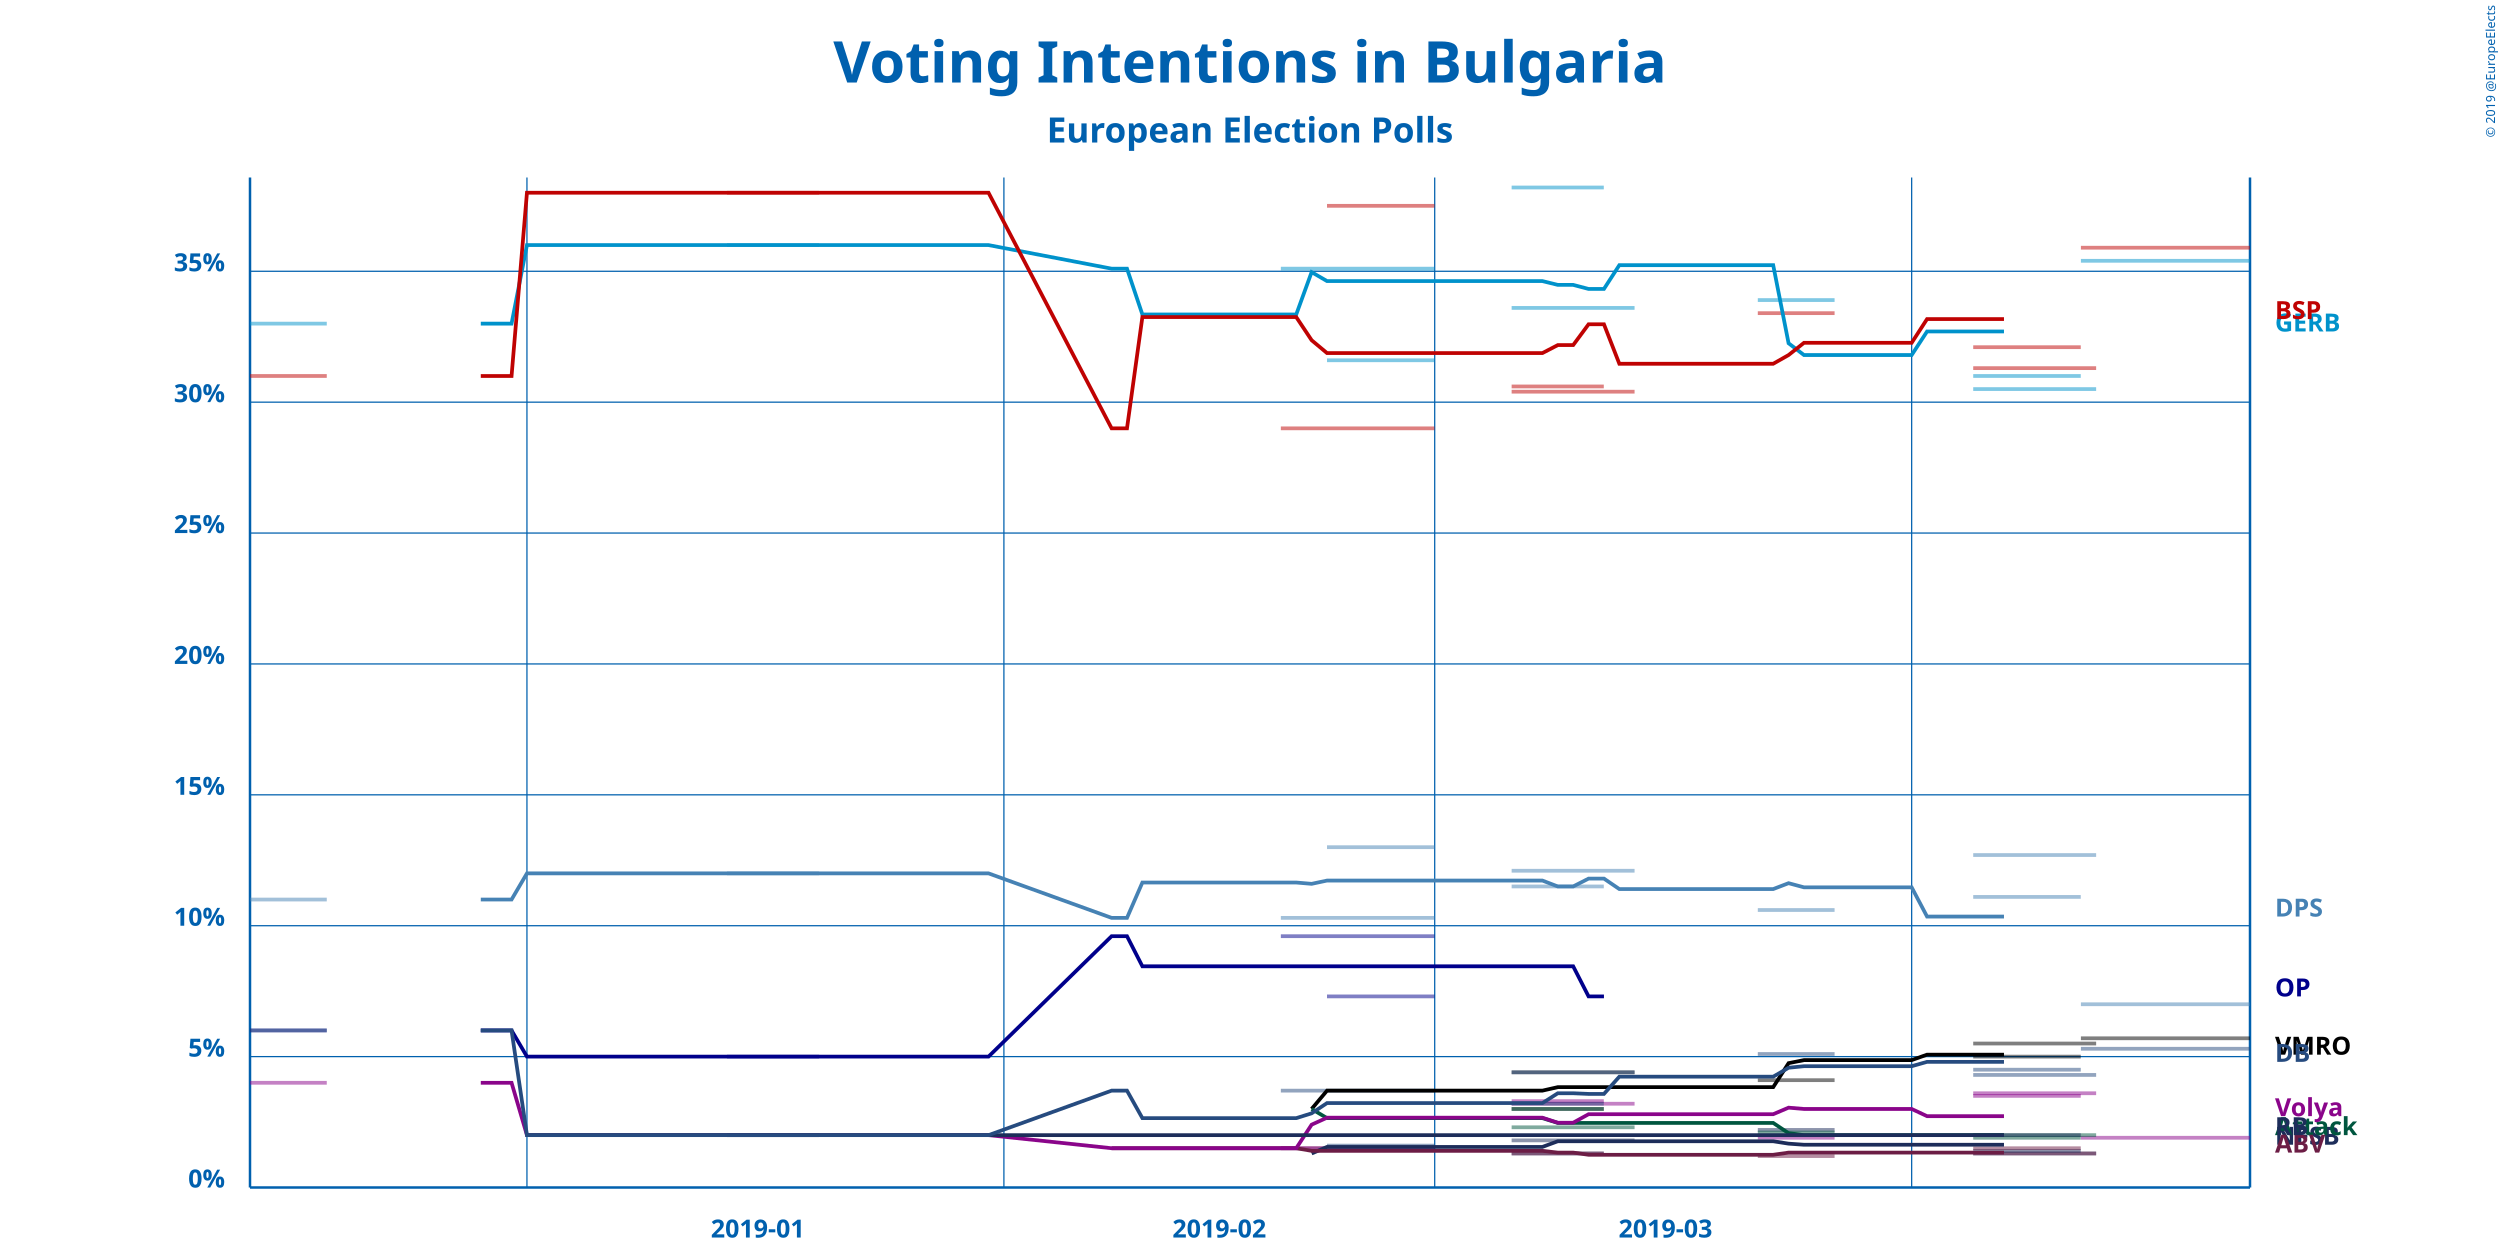
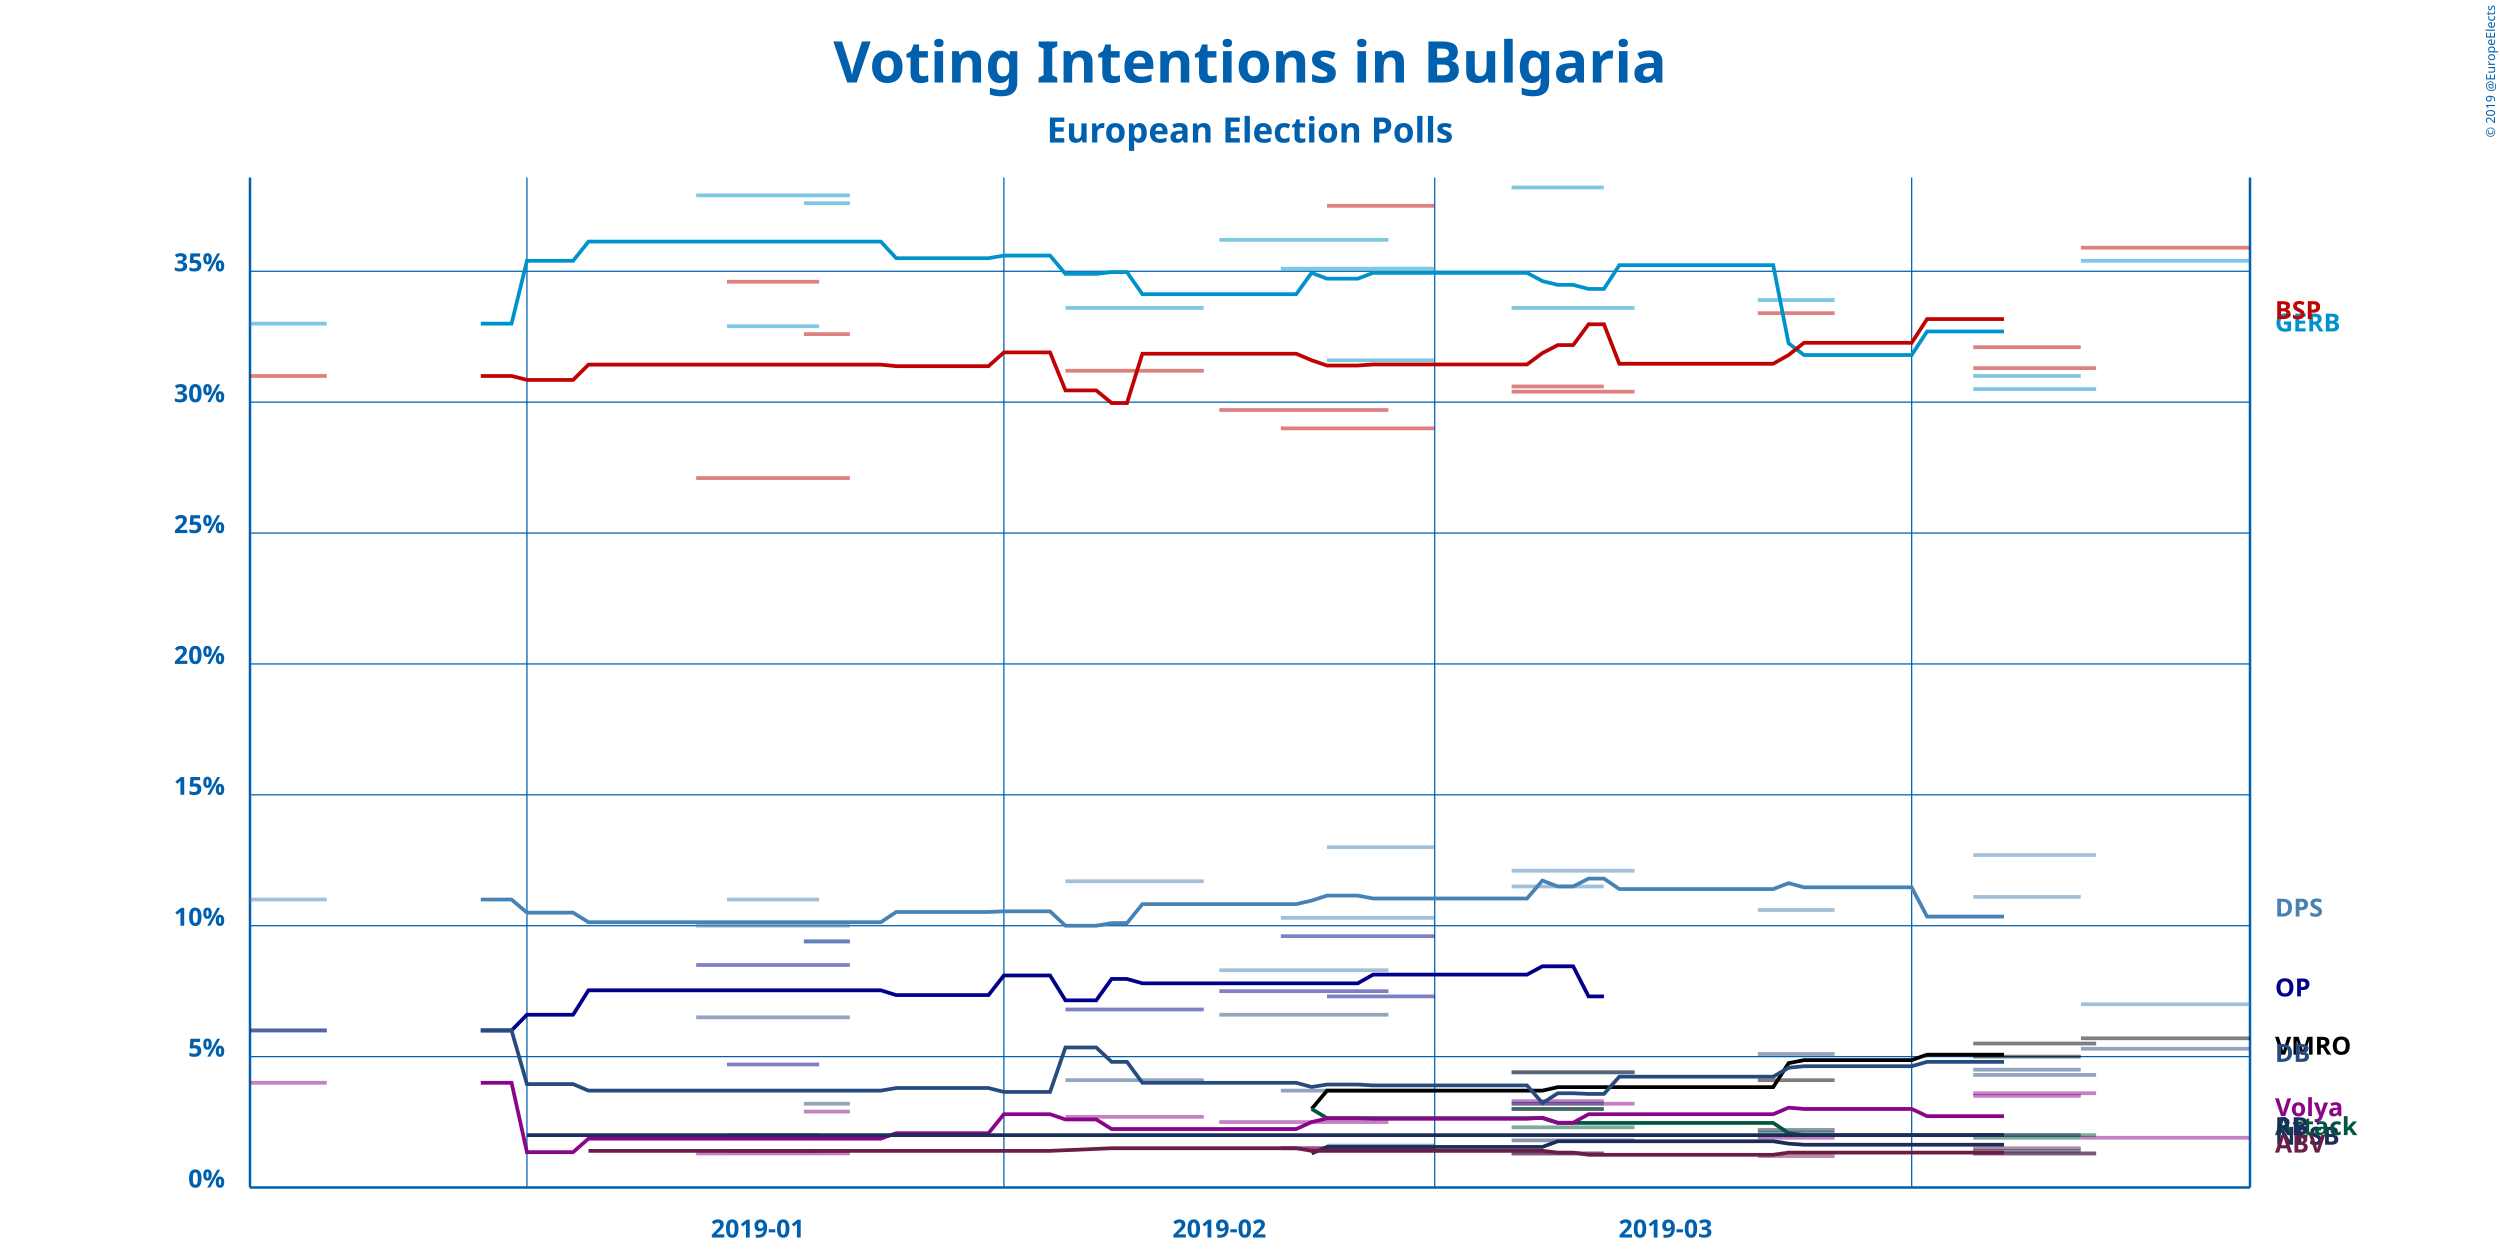
<svg HEIGHT="1000" WIDTH="2000">
  <rect fill="#FFFFFF" height="1000" stroke="none" width="2000" x="0" y="0" />
  <text fill="#0060AE" font-family="'Advent Pro'" font-size="46px" font-style="normal" font-weight="bold" text-align="center" text-anchor="middle" x="1000" y="66">Voting Intentions in Bulgaria</text>
  <text fill="#0060AE" font-family="'Advent Pro'" font-size="28px" font-style="normal" font-weight="bold" text-align="center" text-anchor="middle" x="1000" y="114">European Election Polls</text>
  <text fill="#0060AE" font-family="'Advent Pro'" font-size="10px" font-style="normal" font-weight="normal" text-align="center" text-anchor="end" transform="rotate(270)" x="-4" y="1996">© 2019 @EuropeElects</text>
  <g>
    <g>
      <line stroke="#0060AE" stroke-width="2" x1="200.0" x2="1800.0" y1="950.0" y2="950.0" />
      <text fill="#0060AE" font-family="'Advent Pro'" font-size="20px" font-style="normal" font-weight="bold" text-align="center" text-anchor="end" x="180.0" y="950.0">0%</text>
      <line stroke="#0060AE" stroke-width="2" x1="200.0" x2="200.0" y1="950.0" y2="142.0" />
      <line stroke="#0060AE" stroke-width="2" x1="1800.0" x2="1800.0" y1="950.0" y2="142.0" />
      <line stroke="#0060AE" stroke-width="1" x1="421.556" x2="421.556" y1="950.0" y2="142.0" />
      <text fill="#0060AE" font-family="'Advent Pro'" font-size="20px" font-style="normal" font-weight="bold" text-align="center" text-anchor="middle" x="606.185" y="990.0">2019-01</text>
      <line stroke="#0060AE" stroke-width="1" x1="803.123" x2="803.123" y1="950.0" y2="142.0" />
      <text fill="#0060AE" font-family="'Advent Pro'" font-size="20px" font-style="normal" font-weight="bold" text-align="center" text-anchor="middle" x="975.444" y="990.0">2019-02</text>
      <line stroke="#0060AE" stroke-width="1" x1="1147.765" x2="1147.765" y1="950.0" y2="142.0" />
      <text fill="#0060AE" font-family="'Advent Pro'" font-size="20px" font-style="normal" font-weight="bold" text-align="center" text-anchor="middle" x="1332.395" y="990.0">2019-03</text>
      <line stroke="#0060AE" stroke-width="1" x1="1529.333" x2="1529.333" y1="950.0" y2="142.0" />
      <line stroke="#0060AE" stroke-width="1" x1="200.0" x2="1800.0" y1="845.288" y2="845.288" />
      <text fill="#0060AE" font-family="'Advent Pro'" font-size="20px" font-style="normal" font-weight="bold" text-align="center" text-anchor="end" x="180.0" y="845.288">5%</text>
      <line stroke="#0060AE" stroke-width="1" x1="200.0" x2="1800.0" y1="740.576" y2="740.576" />
      <text fill="#0060AE" font-family="'Advent Pro'" font-size="20px" font-style="normal" font-weight="bold" text-align="center" text-anchor="end" x="180.0" y="740.576">10%</text>
      <line stroke="#0060AE" stroke-width="1" x1="200.0" x2="1800.0" y1="635.864" y2="635.864" />
      <text fill="#0060AE" font-family="'Advent Pro'" font-size="20px" font-style="normal" font-weight="bold" text-align="center" text-anchor="end" x="180.0" y="635.864">15%</text>
      <line stroke="#0060AE" stroke-width="1" x1="200.0" x2="1800.0" y1="531.152" y2="531.152" />
      <text fill="#0060AE" font-family="'Advent Pro'" font-size="20px" font-style="normal" font-weight="bold" text-align="center" text-anchor="end" x="180.0" y="531.152">20%</text>
      <line stroke="#0060AE" stroke-width="1" x1="200.0" x2="1800.0" y1="426.44" y2="426.44" />
      <text fill="#0060AE" font-family="'Advent Pro'" font-size="20px" font-style="normal" font-weight="bold" text-align="center" text-anchor="end" x="180.0" y="426.44">25%</text>
      <line stroke="#0060AE" stroke-width="1" x1="200.0" x2="1800.0" y1="321.728" y2="321.728" />
      <text fill="#0060AE" font-family="'Advent Pro'" font-size="20px" font-style="normal" font-weight="bold" text-align="center" text-anchor="end" x="180.0" y="321.728">30%</text>
      <line stroke="#0060AE" stroke-width="1" x1="200.0" x2="1800.0" y1="217.016" y2="217.016" />
      <text fill="#0060AE" font-family="'Advent Pro'" font-size="20px" font-style="normal" font-weight="bold" text-align="center" text-anchor="end" x="180.0" y="217.016">35%</text>
    </g>
    <g>
      <line stroke="#0092CB" stroke-opacity="0.5" stroke-width="3" x1="1664.728" x2="1800.0" y1="208.639" y2="208.639" />
      <line stroke="#BF0202" stroke-opacity="0.5" stroke-width="3" x1="1664.728" x2="1800.0" y1="198.168" y2="198.168" />
      <line stroke="#000000" stroke-opacity="0.5" stroke-width="3" x1="1664.728" x2="1800.0" y1="830.628" y2="830.628" />
      <line stroke="#4682B4" stroke-opacity="0.5" stroke-width="3" x1="1664.728" x2="1800.0" y1="803.403" y2="803.403" />
      <line stroke="#8A058A" stroke-opacity="0.5" stroke-width="3" x1="1664.728" x2="1800.0" y1="910.209" y2="910.209" />
      <line stroke="#264B7F" stroke-opacity="0.5" stroke-width="3" x1="1664.728" x2="1800.0" y1="839.005" y2="839.005" />
      <line stroke-opacity="0.5" stroke-width="3" x1="1664.728" x2="1800.0" y1="765.707" y2="765.707" />
      <line stroke="#0092CB" stroke-opacity="0.5" stroke-width="3" x1="1578.568" x2="1676.914" y1="311.257" y2="311.257" />
      <line stroke="#BF0202" stroke-opacity="0.5" stroke-width="3" x1="1578.568" x2="1676.914" y1="294.503" y2="294.503" />
      <line stroke="#000000" stroke-opacity="0.5" stroke-width="3" x1="1578.568" x2="1676.914" y1="834.817" y2="834.817" />
      <line stroke="#1D2D5A" stroke-opacity="0.5" stroke-width="3" x1="1578.568" x2="1676.914" y1="922.775" y2="922.775" />
      <line stroke="#00563F" stroke-opacity="0.5" stroke-width="3" x1="1578.568" x2="1676.914" y1="908.115" y2="908.115" />
      <line stroke="#6C1D45" stroke-opacity="0.5" stroke-width="3" x1="1578.568" x2="1676.914" y1="922.775" y2="922.775" />
      <line stroke="#4682B4" stroke-opacity="0.5" stroke-width="3" x1="1578.568" x2="1676.914" y1="684.031" y2="684.031" />
      <line stroke="#8A058A" stroke-opacity="0.5" stroke-width="3" x1="1578.568" x2="1676.914" y1="874.607" y2="874.607" />
      <line stroke="#264B7F" stroke-opacity="0.5" stroke-width="3" x1="1578.568" x2="1676.914" y1="859.948" y2="859.948" />
      <line stroke-opacity="0.5" stroke-width="3" x1="1578.568" x2="1676.914" y1="792.932" y2="792.932" />
      <line stroke="#0092CB" stroke-opacity="0.5" stroke-width="3" x1="1578.568" x2="1664.605" y1="300.785" y2="300.785" />
      <line stroke="#BF0202" stroke-opacity="0.5" stroke-width="3" x1="1578.568" x2="1664.605" y1="277.749" y2="277.749" />
      <line stroke="#000000" stroke-opacity="0.5" stroke-width="3" x1="1578.568" x2="1664.605" y1="845.288" y2="845.288" />
      <line stroke="#1D2D5A" stroke-opacity="0.5" stroke-width="3" x1="1578.568" x2="1664.605" y1="920.681" y2="920.681" />
      <line stroke="#00563F" stroke-opacity="0.5" stroke-width="3" x1="1578.568" x2="1664.605" y1="910.209" y2="910.209" />
      <line stroke="#6C1D45" stroke-opacity="0.5" stroke-width="3" x1="1578.568" x2="1664.605" y1="918.586" y2="918.586" />
      <line stroke="#4682B4" stroke-opacity="0.5" stroke-width="3" x1="1578.568" x2="1664.605" y1="717.539" y2="717.539" />
      <line stroke="#8A058A" stroke-opacity="0.5" stroke-width="3" x1="1578.568" x2="1664.605" y1="876.702" y2="876.702" />
      <line stroke="#1D2D5A" stroke-opacity="0.5" stroke-width="3" x1="1578.568" x2="1664.605" y1="908.115" y2="908.115" />
      <line stroke="#264B7F" stroke-opacity="0.5" stroke-width="3" x1="1578.568" x2="1664.605" y1="855.759" y2="855.759" />
      <line stroke-opacity="0.5" stroke-width="3" x1="1578.568" x2="1664.605" y1="782.461" y2="782.461" />
      <line stroke="#0092CB" stroke-opacity="0.5" stroke-width="3" x1="1406.247" x2="1467.667" y1="240.052" y2="240.052" />
      <line stroke="#BF0202" stroke-opacity="0.5" stroke-width="3" x1="1406.247" x2="1467.667" y1="250.524" y2="250.524" />
      <line stroke="#000000" stroke-opacity="0.5" stroke-width="3" x1="1406.247" x2="1467.667" y1="864.136" y2="864.136" />
      <line stroke="#1D2D5A" stroke-opacity="0.5" stroke-width="3" x1="1406.247" x2="1467.667" y1="903.927" y2="903.927" />
      <line stroke="#00563F" stroke-opacity="0.5" stroke-width="3" x1="1406.247" x2="1467.667" y1="906.021" y2="906.021" />
      <line stroke="#6C1D45" stroke-opacity="0.5" stroke-width="3" x1="1406.247" x2="1467.667" y1="924.869" y2="924.869" />
      <line stroke="#4682B4" stroke-opacity="0.5" stroke-width="3" x1="1406.247" x2="1467.667" y1="728.01" y2="728.01" />
      <line stroke="#8A058A" stroke-opacity="0.5" stroke-width="3" x1="1406.247" x2="1467.667" y1="910.209" y2="910.209" />
      <line stroke="#264B7F" stroke-opacity="0.5" stroke-width="3" x1="1406.247" x2="1467.667" y1="843.194" y2="843.194" />
      <line stroke-opacity="0.5" stroke-width="3" x1="1406.247" x2="1467.667" y1="834.817" y2="834.817" />
      <line stroke="#0092CB" stroke-opacity="0.5" stroke-width="3" x1="1209.308" x2="1307.654" y1="246.335" y2="246.335" />
      <line stroke="#BF0202" stroke-opacity="0.5" stroke-width="3" x1="1209.308" x2="1307.654" y1="313.351" y2="313.351" />
      <line stroke="#000000" stroke-opacity="0.5" stroke-width="3" x1="1209.308" x2="1307.654" y1="857.853" y2="857.853" />
      <line stroke="#1D2D5A" stroke-opacity="0.5" stroke-width="3" x1="1209.308" x2="1307.654" y1="912.304" y2="912.304" />
      <line stroke="#00563F" stroke-opacity="0.5" stroke-width="3" x1="1209.308" x2="1307.654" y1="901.832" y2="901.832" />
      <line stroke="#4682B4" stroke-opacity="0.5" stroke-width="3" x1="1209.308" x2="1307.654" y1="696.597" y2="696.597" />
      <line stroke="#8A058A" stroke-opacity="0.5" stroke-width="3" x1="1209.308" x2="1307.654" y1="882.984" y2="882.984" />
      <line stroke="#264B7F" stroke-opacity="0.5" stroke-width="3" x1="1209.308" x2="1307.654" y1="857.853" y2="857.853" />
      <line stroke-opacity="0.5" stroke-width="3" x1="1209.308" x2="1307.654" y1="786.649" y2="786.649" />
      <line stroke="#0092CB" stroke-opacity="0.5" stroke-width="3" x1="1209.308" x2="1283.037" y1="150.0" y2="150.0" />
      <line stroke="#BF0202" stroke-opacity="0.5" stroke-width="3" x1="1209.308" x2="1283.037" y1="309.162" y2="309.162" />
      <line stroke="#000000" stroke-opacity="0.5" stroke-width="3" x1="1209.308" x2="1283.037" y1="887.173" y2="887.173" />
      <line stroke="#1D2D5A" stroke-opacity="0.5" stroke-width="3" x1="1209.308" x2="1283.037" y1="922.775" y2="922.775" />
      <line stroke="#00563F" stroke-opacity="0.5" stroke-width="3" x1="1209.308" x2="1283.037" y1="887.173" y2="887.173" />
      <line stroke="#6C1D45" stroke-opacity="0.5" stroke-width="3" x1="1209.308" x2="1283.037" y1="922.775" y2="922.775" />
      <line stroke="#4682B4" stroke-opacity="0.5" stroke-width="3" x1="1209.308" x2="1283.037" y1="709.162" y2="709.162" />
      <line stroke="#8A058A" stroke-opacity="0.5" stroke-width="3" x1="1209.308" x2="1283.037" y1="880.89" y2="880.89" />
      <line stroke="#264B7F" stroke-opacity="0.5" stroke-width="3" x1="1209.308" x2="1283.037" y1="882.984" y2="882.984" />
      <line stroke-opacity="0.5" stroke-width="3" x1="1209.308" x2="1283.037" y1="853.665" y2="853.665" />
      <line stroke="#0092CB" stroke-opacity="0.5" stroke-width="3" x1="1061.605" x2="1147.642" y1="288.22" y2="288.22" />
      <line stroke="#BF0202" stroke-opacity="0.5" stroke-width="3" x1="1061.605" x2="1147.642" y1="164.66" y2="164.66" />
      <line stroke="#00008B" stroke-opacity="0.5" stroke-width="3" x1="1061.605" x2="1147.642" y1="797.12" y2="797.12" />
      <line stroke="#4682B4" stroke-opacity="0.5" stroke-width="3" x1="1061.605" x2="1147.642" y1="677.749" y2="677.749" />
      <line stroke="#264B7F" stroke-opacity="0.5" stroke-width="3" x1="1061.605" x2="1147.642" y1="916.492" y2="916.492" />
      <line stroke-opacity="0.5" stroke-width="3" x1="1061.605" x2="1147.642" y1="761.518" y2="761.518" />
      <line stroke="#0092CB" stroke-opacity="0.5" stroke-width="3" x1="1024.679" x2="1147.642" y1="214.921" y2="214.921" />
      <line stroke="#BF0202" stroke-opacity="0.5" stroke-width="3" x1="1024.679" x2="1147.642" y1="342.67" y2="342.67" />
      <line stroke="#00008B" stroke-opacity="0.5" stroke-width="3" x1="1024.679" x2="1147.642" y1="748.953" y2="748.953" />
      <line stroke="#6C1D45" stroke-opacity="0.5" stroke-width="3" x1="1024.679" x2="1147.642" y1="918.586" y2="918.586" />
      <line stroke="#4682B4" stroke-opacity="0.5" stroke-width="3" x1="1024.679" x2="1147.642" y1="734.293" y2="734.293" />
      <line stroke="#8A058A" stroke-opacity="0.5" stroke-width="3" x1="1024.679" x2="1147.642" y1="918.586" y2="918.586" />
      <line stroke="#264B7F" stroke-opacity="0.5" stroke-width="3" x1="1024.679" x2="1147.642" y1="872.513" y2="872.513" />
      <line stroke-opacity="0.5" stroke-width="3" x1="1024.679" x2="1147.642" y1="755.236" y2="755.236" />
-       <line stroke="#0092CB" stroke-opacity="0.5" stroke-width="3" x1="581.568" x2="655.297" y1="196.073" y2="196.073" />
-       <line stroke="#BF0202" stroke-opacity="0.5" stroke-width="3" x1="581.568" x2="655.297" y1="154.188" y2="154.188" />
-       <line stroke="#00008B" stroke-opacity="0.5" stroke-width="3" x1="581.568" x2="655.297" y1="845.288" y2="845.288" />
-       <line stroke="#4682B4" stroke-opacity="0.5" stroke-width="3" x1="581.568" x2="655.297" y1="698.691" y2="698.691" />
-       <line stroke="#8A058A" stroke-opacity="0.5" stroke-width="3" x1="581.568" x2="655.297" y1="908.115" y2="908.115" />
+       <line stroke="#0092CB" stroke-opacity="0.5" stroke-width="3" x1="975.444" x2="1110.716" y1="191.885" y2="191.885" />
+       <line stroke="#BF0202" stroke-opacity="0.5" stroke-width="3" x1="975.444" x2="1110.716" y1="328.01" y2="328.01" />
+       <line stroke="#00008B" stroke-opacity="0.5" stroke-width="3" x1="975.444" x2="1110.716" y1="792.932" y2="792.932" />
+       <line stroke="#4682B4" stroke-opacity="0.5" stroke-width="3" x1="975.444" x2="1110.716" y1="776.178" y2="776.178" />
+       <line stroke="#8A058A" stroke-opacity="0.5" stroke-width="3" x1="975.444" x2="1110.716" y1="897.644" y2="897.644" />
+       <line stroke="#264B7F" stroke-opacity="0.5" stroke-width="3" x1="975.444" x2="1110.716" y1="811.78" y2="811.78" />
+       <line stroke-opacity="0.5" stroke-width="3" x1="975.444" x2="1110.716" y1="757.33" y2="757.33" />
+       <line stroke="#0092CB" stroke-opacity="0.5" stroke-width="3" x1="852.358" x2="963.013" y1="246.335" y2="246.335" />
+       <line stroke="#BF0202" stroke-opacity="0.5" stroke-width="3" x1="852.358" x2="963.013" y1="296.597" y2="296.597" />
+       <line stroke="#00008B" stroke-opacity="0.5" stroke-width="3" x1="852.358" x2="963.013" y1="807.592" y2="807.592" />
+       <line stroke="#4682B4" stroke-opacity="0.5" stroke-width="3" x1="852.358" x2="963.013" y1="704.974" y2="704.974" />
+       <line stroke="#8A058A" stroke-opacity="0.5" stroke-width="3" x1="852.358" x2="963.013" y1="893.455" y2="893.455" />
+       <line stroke="#264B7F" stroke-opacity="0.5" stroke-width="3" x1="852.358" x2="963.013" y1="864.136" y2="864.136" />
+       <line stroke-opacity="0.5" stroke-width="3" x1="852.358" x2="963.013" y1="742.67" y2="742.67" />
+       <line stroke="#0092CB" stroke-opacity="0.5" stroke-width="3" x1="643.111" x2="679.914" y1="162.565" y2="162.565" />
+       <line stroke="#BF0202" stroke-opacity="0.5" stroke-width="3" x1="643.111" x2="679.914" y1="267.277" y2="267.277" />
+       <line stroke="#00008B" stroke-opacity="0.5" stroke-width="3" x1="643.111" x2="679.914" y1="753.141" y2="753.141" />
+       <line stroke="#6C1D45" stroke-opacity="0.5" stroke-width="3" x1="643.111" x2="679.914" y1="920.681" y2="920.681" />
+       <line stroke="#4682B4" stroke-opacity="0.5" stroke-width="3" x1="643.111" x2="679.914" y1="753.141" y2="753.141" />
+       <line stroke="#8A058A" stroke-opacity="0.5" stroke-width="3" x1="643.111" x2="679.914" y1="889.267" y2="889.267" />
+       <line stroke="#264B7F" stroke-opacity="0.5" stroke-width="3" x1="643.111" x2="679.914" y1="882.984" y2="882.984" />
+       <line stroke-opacity="0.5" stroke-width="3" x1="643.111" x2="679.914" y1="797.12" y2="797.12" />
+       <line stroke="#0092CB" stroke-opacity="0.5" stroke-width="3" x1="556.951" x2="679.914" y1="156.283" y2="156.283" />
+       <line stroke="#BF0202" stroke-opacity="0.5" stroke-width="3" x1="556.951" x2="679.914" y1="382.461" y2="382.461" />
+       <line stroke="#00008B" stroke-opacity="0.5" stroke-width="3" x1="556.951" x2="679.914" y1="771.99" y2="771.99" />
+       <line stroke="#4682B4" stroke-opacity="0.5" stroke-width="3" x1="556.951" x2="679.914" y1="740.576" y2="740.576" />
+       <line stroke="#8A058A" stroke-opacity="0.5" stroke-width="3" x1="556.951" x2="679.914" y1="922.775" y2="922.775" />
+       <line stroke="#264B7F" stroke-opacity="0.5" stroke-width="3" x1="556.951" x2="679.914" y1="813.874" y2="813.874" />
+       <line stroke-opacity="0.5" stroke-width="3" x1="556.951" x2="679.914" y1="767.801" y2="767.801" />
+       <line stroke="#0092CB" stroke-opacity="0.5" stroke-width="3" x1="581.568" x2="655.297" y1="260.995" y2="260.995" />
+       <line stroke="#BF0202" stroke-opacity="0.5" stroke-width="3" x1="581.568" x2="655.297" y1="225.393" y2="225.393" />
+       <line stroke="#00008B" stroke-opacity="0.5" stroke-width="3" x1="581.568" x2="655.297" y1="851.571" y2="851.571" />
+       <line stroke="#4682B4" stroke-opacity="0.5" stroke-width="3" x1="581.568" x2="655.297" y1="719.634" y2="719.634" />
+       <line stroke="#8A058A" stroke-opacity="0.5" stroke-width="3" x1="581.568" x2="655.297" y1="920.681" y2="920.681" />
      <line stroke="#1D2D5A" stroke-opacity="0.5" stroke-width="3" x1="581.568" x2="655.297" y1="908.115" y2="908.115" />
-       <line stroke="#264B7F" stroke-opacity="0.5" stroke-width="3" x1="581.568" x2="655.297" y1="908.115" y2="908.115" />
+       <line stroke="#264B7F" stroke-opacity="0.5" stroke-width="3" x1="581.568" x2="655.297" y1="920.681" y2="920.681" />
+       <line stroke-opacity="0.5" stroke-width="3" x1="581.568" x2="655.297" y1="698.691" y2="698.691" />
      <line stroke="#0092CB" stroke-opacity="0.5" stroke-width="3" x1="200.0" x2="261.42" y1="258.901" y2="258.901" />
      <line stroke="#BF0202" stroke-opacity="0.5" stroke-width="3" x1="200.0" x2="261.42" y1="300.785" y2="300.785" />
      <line stroke="#00008B" stroke-opacity="0.5" stroke-width="3" x1="200.0" x2="261.42" y1="824.346" y2="824.346" />
      <line stroke="#4682B4" stroke-opacity="0.5" stroke-width="3" x1="200.0" x2="261.42" y1="719.634" y2="719.634" />
      <line stroke="#8A058A" stroke-opacity="0.5" stroke-width="3" x1="200.0" x2="261.42" y1="866.23" y2="866.23" />
      <line stroke="#264B7F" stroke-opacity="0.5" stroke-width="3" x1="200.0" x2="261.42" y1="824.346" y2="824.346" />
    </g>
    <g>
-       <polyline fill="none" points="384.63,258.901 396.938,258.901 409.247,258.901 421.556,196.073 433.864,196.073 446.173,196.073 458.481,196.073 470.79,196.073 483.099,196.073 495.407,196.073 507.716,196.073 520.025,196.073 532.333,196.073 544.642,196.073 556.951,196.073 569.259,196.073 581.568,196.073 593.876,196.073 606.185,196.073 618.494,196.073 630.802,196.073 643.111,196.073 655.42,196.073 667.728,196.073 680.037,196.073 692.346,196.073 704.654,196.073 716.963,196.073 729.271,196.073 741.58,196.073 753.889,196.073 766.197,196.073 778.506,196.073 790.815,196.073        889.284,214.921 901.592,214.921 913.901,251.571 926.21,251.571 938.518,251.571 950.827,251.571 963.136,251.571 975.444,251.571 987.753,251.571 1000.062,251.571 1012.37,251.571 1024.679,251.571 1036.987,251.571 1049.296,217.714 1061.605,224.869 1073.913,224.869 1086.222,224.869 1098.531,224.869 1110.839,224.869 1123.148,224.869 1135.457,224.869 1147.765,224.869 1160.074,224.869 1172.382,224.869 1184.691,224.869 1197,224.869 1209.308,224.869 1221.617,224.869 1233.926,224.869 1246.234,227.906 1258.543,227.906 1270.852,231.152 1283.16,231.152 1295.469,212.129 1307.778,212.129 1320.086,212.129 1332.395,212.129 1344.703,212.129 1357.012,212.129 1369.321,212.129 1381.629,212.129 1393.938,212.129 1406.247,212.129 1418.555,212.129 1430.864,274.607 1443.173,284.031 1455.481,284.031 1467.79,284.031 1480.098,284.031 1492.407,284.031 1504.716,284.031 1517.024,284.031 1529.333,284.031 1541.642,265.183 1553.95,265.183 1566.259,265.183 1578.568,265.183 1590.876,265.183 1603.185,265.183" stroke="#0092CB" stroke-width="3" />
+       <polyline fill="none" points="384.63,258.901 396.938,258.901 409.247,258.901 421.556,208.639 433.864,208.639 446.173,208.639 458.481,208.639 470.79,193.281 483.099,193.281 495.407,193.281 507.716,193.281 520.025,193.281 532.333,193.281 544.642,193.281 556.951,193.281 569.259,193.281 581.568,193.281 593.876,193.281 606.185,193.281 618.494,193.281 630.802,193.281 643.111,193.281 655.42,193.281 667.728,193.281 680.037,193.281 692.346,193.281 704.654,193.281 716.963,206.545 729.271,206.545 741.58,206.545 753.889,206.545 766.197,206.545 778.506,206.545 790.815,206.545 803.123,204.45 815.432,204.45 827.741,204.45 840.049,204.45 852.358,219.11 864.667,219.11 876.975,219.11 889.284,217.714 901.592,217.714 913.901,235.34 926.21,235.34 938.518,235.34 950.827,235.34 963.136,235.34 975.444,235.34 987.753,235.34 1000.062,235.34 1012.37,235.34 1024.679,235.34 1036.987,235.34 1049.296,218.272 1061.605,222.949 1073.913,222.949 1086.222,222.949 1098.531,218.272 1110.839,218.272 1123.148,218.272 1135.457,218.272 1147.765,218.272 1160.074,218.272 1172.382,218.272 1184.691,218.272 1197,218.272 1209.308,218.272 1221.617,218.272 1233.926,224.869 1246.234,227.906 1258.543,227.906 1270.852,231.152 1283.16,231.152 1295.469,212.129 1307.778,212.129 1320.086,212.129 1332.395,212.129 1344.703,212.129 1357.012,212.129 1369.321,212.129 1381.629,212.129 1393.938,212.129 1406.247,212.129 1418.555,212.129 1430.864,274.607 1443.173,284.031 1455.481,284.031 1467.79,284.031 1480.098,284.031 1492.407,284.031 1504.716,284.031 1517.024,284.031 1529.333,284.031 1541.642,265.183 1553.95,265.183 1566.259,265.183 1578.568,265.183 1590.876,265.183 1603.185,265.183" stroke="#0092CB" stroke-width="3" />
      <text fill="#0092CB" font-family="'Advent Pro'" font-size="20px" font-style="normal" font-weight="bold" text-align="center" text-anchor="start" x="1820.0" y="265.183">GERB</text>
-       <polyline fill="none" points="384.63,300.785 396.938,300.785 409.247,300.785 421.556,154.188 433.864,154.188 446.173,154.188 458.481,154.188 470.79,154.188 483.099,154.188 495.407,154.188 507.716,154.188 520.025,154.188 532.333,154.188 544.642,154.188 556.951,154.188 569.259,154.188 581.568,154.188 593.876,154.188 606.185,154.188 618.494,154.188 630.802,154.188 643.111,154.188 655.42,154.188 667.728,154.188 680.037,154.188 692.346,154.188 704.654,154.188 716.963,154.188 729.271,154.188 741.58,154.188 753.889,154.188 766.197,154.188 778.506,154.188 790.815,154.188        889.284,342.67 901.592,342.67 913.901,253.665 926.21,253.665 938.518,253.665 950.827,253.665 963.136,253.665 975.444,253.665 987.753,253.665 1000.062,253.665 1012.37,253.665 1024.679,253.665 1036.987,253.665 1049.296,272.164 1061.605,282.461 1073.913,282.461 1086.222,282.461 1098.531,282.461 1110.839,282.461 1123.148,282.461 1135.457,282.461 1147.765,282.461 1160.074,282.461 1172.382,282.461 1184.691,282.461 1197,282.461 1209.308,282.461 1221.617,282.461 1233.926,282.461 1246.234,276.073 1258.543,276.073 1270.852,259.424 1283.16,259.424 1295.469,291.012 1307.778,291.012 1320.086,291.012 1332.395,291.012 1344.703,291.012 1357.012,291.012 1369.321,291.012 1381.629,291.012 1393.938,291.012 1406.247,291.012 1418.555,291.012 1430.864,284.031 1443.173,274.258 1455.481,274.258 1467.79,274.258 1480.098,274.258 1492.407,274.258 1504.716,274.258 1517.024,274.258 1529.333,274.258 1541.642,255.236 1553.95,255.236 1566.259,255.236 1578.568,255.236 1590.876,255.236 1603.185,255.236" stroke="#BF0202" stroke-width="3" />
+       <polyline fill="none" points="384.63,300.785 396.938,300.785 409.247,300.785 421.556,303.927 433.864,303.927 446.173,303.927 458.481,303.927 470.79,291.71 483.099,291.71 495.407,291.71 507.716,291.71 520.025,291.71 532.333,291.71 544.642,291.71 556.951,291.71 569.259,291.71 581.568,291.71 593.876,291.71 606.185,291.71 618.494,291.71 630.802,291.71 643.111,291.71 655.42,291.71 667.728,291.71 680.037,291.71 692.346,291.71 704.654,291.71 716.963,292.932 729.271,292.932 741.58,292.932 753.889,292.932 766.197,292.932 778.506,292.932 790.815,292.932 803.123,281.937 815.432,281.937 827.741,281.937 840.049,281.937 852.358,312.304 864.667,312.304 876.975,312.304 889.284,322.426 901.592,322.426 913.901,282.984 926.21,282.984 938.518,282.984 950.827,282.984 963.136,282.984 975.444,282.984 987.753,282.984 1000.062,282.984 1012.37,282.984 1024.679,282.984 1036.987,282.984 1049.296,288.22 1061.605,292.408 1073.913,292.408 1086.222,292.408 1098.531,291.571 1110.839,291.571 1123.148,291.571 1135.457,291.571 1147.765,291.571 1160.074,291.571 1172.382,291.571 1184.691,291.571 1197,291.571 1209.308,291.571 1221.617,291.571 1233.926,282.461 1246.234,276.073 1258.543,276.073 1270.852,259.424 1283.16,259.424 1295.469,291.012 1307.778,291.012 1320.086,291.012 1332.395,291.012 1344.703,291.012 1357.012,291.012 1369.321,291.012 1381.629,291.012 1393.938,291.012 1406.247,291.012 1418.555,291.012 1430.864,284.031 1443.173,274.258 1455.481,274.258 1467.79,274.258 1480.098,274.258 1492.407,274.258 1504.716,274.258 1517.024,274.258 1529.333,274.258 1541.642,255.236 1553.95,255.236 1566.259,255.236 1578.568,255.236 1590.876,255.236 1603.185,255.236" stroke="#BF0202" stroke-width="3" />
      <text fill="#BF0202" font-family="'Advent Pro'" font-size="20px" font-style="normal" font-weight="bold" text-align="center" text-anchor="start" x="1820.0" y="255.236">BSP</text>
-       <polyline fill="none" points="384.63,824.346 396.938,824.346 409.247,824.346 421.556,845.288 433.864,845.288 446.173,845.288 458.481,845.288 470.79,845.288 483.099,845.288 495.407,845.288 507.716,845.288 520.025,845.288 532.333,845.288 544.642,845.288 556.951,845.288 569.259,845.288 581.568,845.288 593.876,845.288 606.185,845.288 618.494,845.288 630.802,845.288 643.111,845.288 655.42,845.288 667.728,845.288 680.037,845.288 692.346,845.288 704.654,845.288 716.963,845.288 729.271,845.288 741.58,845.288 753.889,845.288 766.197,845.288 778.506,845.288 790.815,845.288        889.284,748.953 901.592,748.953 913.901,773.037 926.21,773.037 938.518,773.037 950.827,773.037 963.136,773.037 975.444,773.037 987.753,773.037 1000.062,773.037 1012.37,773.037 1024.679,773.037 1036.987,773.037 1049.296,773.037 1061.605,773.037 1073.913,773.037 1086.222,773.037 1098.531,773.037 1110.839,773.037 1123.148,773.037 1135.457,773.037 1147.765,773.037 1160.074,773.037 1172.382,773.037 1184.691,773.037 1197,773.037 1209.308,773.037 1221.617,773.037 1233.926,773.037 1246.234,773.037 1258.543,773.037 1270.852,797.12 1283.16,797.12" stroke="#00008B" stroke-width="3" />
+       <polyline fill="none" points="384.63,824.346 396.938,824.346 409.247,824.346 421.556,811.78 433.864,811.78 446.173,811.78 458.481,811.78 470.79,792.234 483.099,792.234 495.407,792.234 507.716,792.234 520.025,792.234 532.333,792.234 544.642,792.234 556.951,792.234 569.259,792.234 581.568,792.234 593.876,792.234 606.185,792.234 618.494,792.234 630.802,792.234 643.111,792.234 655.42,792.234 667.728,792.234 680.037,792.234 692.346,792.234 704.654,792.234 716.963,796.073 729.271,796.073 741.58,796.073 753.889,796.073 766.197,796.073 778.506,796.073 790.815,796.073 803.123,780.366 815.432,780.366 827.741,780.366 840.049,780.366 852.358,800.262 864.667,800.262 876.975,800.262 889.284,783.159 901.592,783.159 913.901,786.649 926.21,786.649 938.518,786.649 950.827,786.649 963.136,786.649 975.444,786.649 987.753,786.649 1000.062,786.649 1012.37,786.649 1024.679,786.649 1036.987,786.649 1049.296,786.649 1061.605,786.649 1073.913,786.649 1086.222,786.649 1098.531,779.668 1110.839,779.668 1123.148,779.668 1135.457,779.668 1147.765,779.668 1160.074,779.668 1172.382,779.668 1184.691,779.668 1197,779.668 1209.308,779.668 1221.617,779.668 1233.926,773.037 1246.234,773.037 1258.543,773.037 1270.852,797.12 1283.16,797.12" stroke="#00008B" stroke-width="3" />
      <text fill="#00008B" font-family="'Advent Pro'" font-size="20px" font-style="normal" font-weight="bold" text-align="center" text-anchor="start" x="1820.0" y="797.12">OP</text>
      <polyline fill="none" points="                                                      1049.296,887.173 1061.605,872.513 1073.913,872.513 1086.222,872.513 1098.531,872.513 1110.839,872.513 1123.148,872.513 1135.457,872.513 1147.765,872.513 1160.074,872.513 1172.382,872.513 1184.691,872.513 1197,872.513 1209.308,872.513 1221.617,872.513 1233.926,872.513 1246.234,869.721 1258.543,869.721 1270.852,869.721 1283.16,869.721 1295.469,869.721 1307.778,869.721 1320.086,869.721 1332.395,869.721 1344.703,869.721 1357.012,869.721 1369.321,869.721 1381.629,869.721 1393.938,869.721 1406.247,869.721 1418.555,869.721 1430.864,850.524 1443.173,848.08 1455.481,848.08 1467.79,848.08 1480.098,848.08 1492.407,848.08 1504.716,848.08 1517.024,848.08 1529.333,848.08 1541.642,843.717 1553.95,843.717 1566.259,843.717 1578.568,843.717 1590.876,843.717 1603.185,843.717" stroke="#000000" stroke-width="3" />
      <text fill="#000000" font-family="'Advent Pro'" font-size="20px" font-style="normal" font-weight="bold" text-align="center" text-anchor="start" x="1820.0" y="843.717">VMRO</text>
      <polyline fill="none" points="                                                      1049.296,922.775 1061.605,917.539 1073.913,917.539 1086.222,917.539 1098.531,917.539 1110.839,917.539 1123.148,917.539 1135.457,917.539 1147.765,917.539 1160.074,917.539 1172.382,917.539 1184.691,917.539 1197,917.539 1209.308,917.539 1221.617,917.539 1233.926,917.539 1246.234,913.002 1258.543,913.002 1270.852,913.002 1283.16,913.002 1295.469,913.002 1307.778,913.002 1320.086,913.002 1332.395,913.002 1344.703,913.002 1357.012,913.002 1369.321,913.002 1381.629,913.002 1393.938,913.002 1406.247,913.002 1418.555,913.002 1430.864,914.921 1443.173,915.794 1455.481,915.794 1467.79,915.794 1480.098,915.794 1492.407,915.794 1504.716,915.794 1517.024,915.794 1529.333,915.794 1541.642,915.794 1553.95,915.794 1566.259,915.794 1578.568,915.794 1590.876,915.794 1603.185,915.794" stroke="#1D2D5A" stroke-width="3" />
      <text fill="#1D2D5A" font-family="'Advent Pro'" font-size="20px" font-style="normal" font-weight="bold" text-align="center" text-anchor="start" x="1820.0" y="915.794">NFSB</text>
      <polyline fill="none" points="                                                      1049.296,887.173 1061.605,894.503 1073.913,894.503 1086.222,894.503 1098.531,894.503 1110.839,894.503 1123.148,894.503 1135.457,894.503 1147.765,894.503 1160.074,894.503 1172.382,894.503 1184.691,894.503 1197,894.503 1209.308,894.503 1221.617,894.503 1233.926,894.503 1246.234,898.342 1258.543,898.342 1270.852,898.342 1283.16,898.342 1295.469,898.342 1307.778,898.342 1320.086,898.342 1332.395,898.342 1344.703,898.342 1357.012,898.342 1369.321,898.342 1381.629,898.342 1393.938,898.342 1406.247,898.342 1418.555,898.342 1430.864,906.545 1443.173,908.115 1455.481,908.115 1467.79,908.115 1480.098,908.115 1492.407,908.115 1504.716,908.115 1517.024,908.115 1529.333,908.115 1541.642,908.115 1553.95,908.115 1566.259,908.115 1578.568,908.115 1590.876,908.115 1603.185,908.115" stroke="#00563F" stroke-width="3" />
      <text fill="#00563F" font-family="'Advent Pro'" font-size="20px" font-style="normal" font-weight="bold" text-align="center" text-anchor="start" x="1820.0" y="908.115">Attack</text>
-       <polyline fill="none" points="                                         889.284,918.586 901.592,918.586 913.901,918.586 926.21,918.586 938.518,918.586 950.827,918.586 963.136,918.586 975.444,918.586 987.753,918.586 1000.062,918.586 1012.37,918.586 1024.679,918.586 1036.987,918.586 1049.296,920.681 1061.605,920.681 1073.913,920.681 1086.222,920.681 1098.531,920.681 1110.839,920.681 1123.148,920.681 1135.457,920.681 1147.765,920.681 1160.074,920.681 1172.382,920.681 1184.691,920.681 1197,920.681 1209.308,920.681 1221.617,920.681 1233.926,920.681 1246.234,922.077 1258.543,922.077 1270.852,923.822 1283.16,923.822 1295.469,923.822 1307.778,923.822 1320.086,923.822 1332.395,923.822 1344.703,923.822 1357.012,923.822 1369.321,923.822 1381.629,923.822 1393.938,923.822 1406.247,923.822 1418.555,923.822 1430.864,922.077 1443.173,922.077 1455.481,922.077 1467.79,922.077 1480.098,922.077 1492.407,922.077 1504.716,922.077 1517.024,922.077 1529.333,922.077 1541.642,922.077 1553.95,922.077 1566.259,922.077 1578.568,922.077 1590.876,922.077 1603.185,922.077" stroke="#6C1D45" stroke-width="3" />
+       <polyline fill="none" points="       470.79,920.681 483.099,920.681 495.407,920.681 507.716,920.681 520.025,920.681 532.333,920.681 544.642,920.681 556.951,920.681 569.259,920.681 581.568,920.681 593.876,920.681 606.185,920.681 618.494,920.681 630.802,920.681 643.111,920.681 655.42,920.681 667.728,920.681 680.037,920.681 692.346,920.681 704.654,920.681 716.963,920.681 729.271,920.681 741.58,920.681 753.889,920.681 766.197,920.681 778.506,920.681 790.815,920.681 803.123,920.681 815.432,920.681 827.741,920.681 840.049,920.681    889.284,918.586 901.592,918.586 913.901,918.586 926.21,918.586 938.518,918.586 950.827,918.586 963.136,918.586 975.444,918.586 987.753,918.586 1000.062,918.586 1012.37,918.586 1024.679,918.586 1036.987,918.586 1049.296,920.681 1061.605,920.681 1073.913,920.681 1086.222,920.681 1098.531,920.681 1110.839,920.681 1123.148,920.681 1135.457,920.681 1147.765,920.681 1160.074,920.681 1172.382,920.681 1184.691,920.681 1197,920.681 1209.308,920.681 1221.617,920.681 1233.926,920.681 1246.234,922.077 1258.543,922.077 1270.852,923.822 1283.16,923.822 1295.469,923.822 1307.778,923.822 1320.086,923.822 1332.395,923.822 1344.703,923.822 1357.012,923.822 1369.321,923.822 1381.629,923.822 1393.938,923.822 1406.247,923.822 1418.555,923.822 1430.864,922.077 1443.173,922.077 1455.481,922.077 1467.79,922.077 1480.098,922.077 1492.407,922.077 1504.716,922.077 1517.024,922.077 1529.333,922.077 1541.642,922.077 1553.95,922.077 1566.259,922.077 1578.568,922.077 1590.876,922.077 1603.185,922.077" stroke="#6C1D45" stroke-width="3" />
      <text fill="#6C1D45" font-family="'Advent Pro'" font-size="20px" font-style="normal" font-weight="bold" text-align="center" text-anchor="start" x="1820.0" y="922.077">ABV</text>
-       <polyline fill="none" points="384.63,719.634 396.938,719.634 409.247,719.634 421.556,698.691 433.864,698.691 446.173,698.691 458.481,698.691 470.79,698.691 483.099,698.691 495.407,698.691 507.716,698.691 520.025,698.691 532.333,698.691 544.642,698.691 556.951,698.691 569.259,698.691 581.568,698.691 593.876,698.691 606.185,698.691 618.494,698.691 630.802,698.691 643.111,698.691 655.42,698.691 667.728,698.691 680.037,698.691 692.346,698.691 704.654,698.691 716.963,698.691 729.271,698.691 741.58,698.691 753.889,698.691 766.197,698.691 778.506,698.691 790.815,698.691        889.284,734.293 901.592,734.293 913.901,706.021 926.21,706.021 938.518,706.021 950.827,706.021 963.136,706.021 975.444,706.021 987.753,706.021 1000.062,706.021 1012.37,706.021 1024.679,706.021 1036.987,706.021 1049.296,707.068 1061.605,704.45 1073.913,704.45 1086.222,704.45 1098.531,704.45 1110.839,704.45 1123.148,704.45 1135.457,704.45 1147.765,704.45 1160.074,704.45 1172.382,704.45 1184.691,704.45 1197,704.45 1209.308,704.45 1221.617,704.45 1233.926,704.45 1246.234,709.162 1258.543,709.162 1270.852,702.88 1283.16,702.88 1295.469,711.257 1307.778,711.257 1320.086,711.257 1332.395,711.257 1344.703,711.257 1357.012,711.257 1369.321,711.257 1381.629,711.257 1393.938,711.257 1406.247,711.257 1418.555,711.257 1430.864,706.545 1443.173,709.86 1455.481,709.86 1467.79,709.86 1480.098,709.86 1492.407,709.86 1504.716,709.86 1517.024,709.86 1529.333,709.86 1541.642,733.246 1553.95,733.246 1566.259,733.246 1578.568,733.246 1590.876,733.246 1603.185,733.246" stroke="#4682B4" stroke-width="3" />
+       <polyline fill="none" points="384.63,719.634 396.938,719.634 409.247,719.634 421.556,730.105 433.864,730.105 446.173,730.105 458.481,730.105 470.79,737.784 483.099,737.784 495.407,737.784 507.716,737.784 520.025,737.784 532.333,737.784 544.642,737.784 556.951,737.784 569.259,737.784 581.568,737.784 593.876,737.784 606.185,737.784 618.494,737.784 630.802,737.784 643.111,737.784 655.42,737.784 667.728,737.784 680.037,737.784 692.346,737.784 704.654,737.784 716.963,729.581 729.271,729.581 741.58,729.581 753.889,729.581 766.197,729.581 778.506,729.581 790.815,729.581 803.123,729.058 815.432,729.058 827.741,729.058 840.049,729.058 852.358,740.576 864.667,740.576 876.975,740.576 889.284,738.482 901.592,738.482 913.901,723.298 926.21,723.298 938.518,723.298 950.827,723.298 963.136,723.298 975.444,723.298 987.753,723.298 1000.062,723.298 1012.37,723.298 1024.679,723.298 1036.987,723.298 1049.296,720.471 1061.605,716.492 1073.913,716.492 1086.222,716.492 1098.531,718.796 1110.839,718.796 1123.148,718.796 1135.457,718.796 1147.765,718.796 1160.074,718.796 1172.382,718.796 1184.691,718.796 1197,718.796 1209.308,718.796 1221.617,718.796 1233.926,704.45 1246.234,709.162 1258.543,709.162 1270.852,702.88 1283.16,702.88 1295.469,711.257 1307.778,711.257 1320.086,711.257 1332.395,711.257 1344.703,711.257 1357.012,711.257 1369.321,711.257 1381.629,711.257 1393.938,711.257 1406.247,711.257 1418.555,711.257 1430.864,706.545 1443.173,709.86 1455.481,709.86 1467.79,709.86 1480.098,709.86 1492.407,709.86 1504.716,709.86 1517.024,709.86 1529.333,709.86 1541.642,733.246 1553.95,733.246 1566.259,733.246 1578.568,733.246 1590.876,733.246 1603.185,733.246" stroke="#4682B4" stroke-width="3" />
      <text fill="#4682B4" font-family="'Advent Pro'" font-size="20px" font-style="normal" font-weight="bold" text-align="center" text-anchor="start" x="1820.0" y="733.246">DPS</text>
-       <polyline fill="none" points="384.63,866.23 396.938,866.23 409.247,866.23 421.556,908.115 433.864,908.115 446.173,908.115 458.481,908.115 470.79,908.115 483.099,908.115 495.407,908.115 507.716,908.115 520.025,908.115 532.333,908.115 544.642,908.115 556.951,908.115 569.259,908.115 581.568,908.115 593.876,908.115 606.185,908.115 618.494,908.115 630.802,908.115 643.111,908.115 655.42,908.115 667.728,908.115 680.037,908.115 692.346,908.115 704.654,908.115 716.963,908.115 729.271,908.115 741.58,908.115 753.889,908.115 766.197,908.115 778.506,908.115 790.815,908.115        889.284,918.586 901.592,918.586 913.901,918.586 926.21,918.586 938.518,918.586 950.827,918.586 963.136,918.586 975.444,918.586 987.753,918.586 1000.062,918.586 1012.37,918.586 1024.679,918.586 1036.987,918.586 1049.296,899.738 1061.605,894.154 1073.913,894.154 1086.222,894.154 1098.531,894.154 1110.839,894.154 1123.148,894.154 1135.457,894.154 1147.765,894.154 1160.074,894.154 1172.382,894.154 1184.691,894.154 1197,894.154 1209.308,894.154 1221.617,894.154 1233.926,894.154 1246.234,898.168 1258.543,898.168 1270.852,891.361 1283.16,891.361 1295.469,891.361 1307.778,891.361 1320.086,891.361 1332.395,891.361 1344.703,891.361 1357.012,891.361 1369.321,891.361 1381.629,891.361 1393.938,891.361 1406.247,891.361 1418.555,891.361 1430.864,886.126 1443.173,887.173 1455.481,887.173 1467.79,887.173 1480.098,887.173 1492.407,887.173 1504.716,887.173 1517.024,887.173 1529.333,887.173 1541.642,892.932 1553.95,892.932 1566.259,892.932 1578.568,892.932 1590.876,892.932 1603.185,892.932" stroke="#8A058A" stroke-width="3" />
+       <polyline fill="none" points="384.63,866.23 396.938,866.23 409.247,866.23 421.556,921.728 433.864,921.728 446.173,921.728 458.481,921.728 470.79,910.908 483.099,910.908 495.407,910.908 507.716,910.908 520.025,910.908 532.333,910.908 544.642,910.908 556.951,910.908 569.259,910.908 581.568,910.908 593.876,910.908 606.185,910.908 618.494,910.908 630.802,910.908 643.111,910.908 655.42,910.908 667.728,910.908 680.037,910.908 692.346,910.908 704.654,910.908 716.963,906.545 729.271,906.545 741.58,906.545 753.889,906.545 766.197,906.545 778.506,906.545 790.815,906.545 803.123,891.361 815.432,891.361 827.741,891.361 840.049,891.361 852.358,895.55 864.667,895.55 876.975,895.55 889.284,903.229 901.592,903.229 913.901,903.229 926.21,903.229 938.518,903.229 950.827,903.229 963.136,903.229 975.444,903.229 987.753,903.229 1000.062,903.229 1012.37,903.229 1024.679,903.229 1036.987,903.229 1049.296,897.644 1061.605,894.712 1073.913,894.712 1086.222,894.712 1098.531,895.026 1110.839,895.026 1123.148,895.026 1135.457,895.026 1147.765,895.026 1160.074,895.026 1172.382,895.026 1184.691,895.026 1197,895.026 1209.308,895.026 1221.617,895.026 1233.926,894.154 1246.234,898.168 1258.543,898.168 1270.852,891.361 1283.16,891.361 1295.469,891.361 1307.778,891.361 1320.086,891.361 1332.395,891.361 1344.703,891.361 1357.012,891.361 1369.321,891.361 1381.629,891.361 1393.938,891.361 1406.247,891.361 1418.555,891.361 1430.864,886.126 1443.173,887.173 1455.481,887.173 1467.79,887.173 1480.098,887.173 1492.407,887.173 1504.716,887.173 1517.024,887.173 1529.333,887.173 1541.642,892.932 1553.95,892.932 1566.259,892.932 1578.568,892.932 1590.876,892.932 1603.185,892.932" stroke="#8A058A" stroke-width="3" />
      <text fill="#8A058A" font-family="'Advent Pro'" font-size="20px" font-style="normal" font-weight="bold" text-align="center" text-anchor="start" x="1820.0" y="892.932">Volya</text>
      <polyline fill="none" points="   421.556,908.115 433.864,908.115 446.173,908.115 458.481,908.115 470.79,908.115 483.099,908.115 495.407,908.115 507.716,908.115 520.025,908.115 532.333,908.115 544.642,908.115 556.951,908.115 569.259,908.115 581.568,908.115 593.876,908.115 606.185,908.115 618.494,908.115 630.802,908.115 643.111,908.115 655.42,908.115 667.728,908.115 680.037,908.115 692.346,908.115 704.654,908.115 716.963,908.115 729.271,908.115 741.58,908.115 753.889,908.115 766.197,908.115 778.506,908.115 790.815,908.115                                                    1430.864,908.115 1443.173,908.115 1455.481,908.115 1467.79,908.115 1480.098,908.115 1492.407,908.115 1504.716,908.115 1517.024,908.115 1529.333,908.115 1541.642,908.115 1553.95,908.115 1566.259,908.115 1578.568,908.115 1590.876,908.115 1603.185,908.115" stroke="#1D2D5A" stroke-width="3" />
      <text fill="#1D2D5A" font-family="'Advent Pro'" font-size="20px" font-style="normal" font-weight="bold" text-align="center" text-anchor="start" x="1820.0" y="908.115">RB</text>
-       <polyline fill="none" points="384.63,824.346 396.938,824.346 409.247,824.346 421.556,908.115 433.864,908.115 446.173,908.115 458.481,908.115 470.79,908.115 483.099,908.115 495.407,908.115 507.716,908.115 520.025,908.115 532.333,908.115 544.642,908.115 556.951,908.115 569.259,908.115 581.568,908.115 593.876,908.115 606.185,908.115 618.494,908.115 630.802,908.115 643.111,908.115 655.42,908.115 667.728,908.115 680.037,908.115 692.346,908.115 704.654,908.115 716.963,908.115 729.271,908.115 741.58,908.115 753.889,908.115 766.197,908.115 778.506,908.115 790.815,908.115        889.284,872.513 901.592,872.513 913.901,894.503 926.21,894.503 938.518,894.503 950.827,894.503 963.136,894.503 975.444,894.503 987.753,894.503 1000.062,894.503 1012.37,894.503 1024.679,894.503 1036.987,894.503 1049.296,890.663 1061.605,882.461 1073.913,882.461 1086.222,882.461 1098.531,882.461 1110.839,882.461 1123.148,882.461 1135.457,882.461 1147.765,882.461 1160.074,882.461 1172.382,882.461 1184.691,882.461 1197,882.461 1209.308,882.461 1221.617,882.461 1233.926,882.461 1246.234,874.607 1258.543,874.607 1270.852,875.131 1283.16,875.131 1295.469,861.344 1307.778,861.344 1320.086,861.344 1332.395,861.344 1344.703,861.344 1357.012,861.344 1369.321,861.344 1381.629,861.344 1393.938,861.344 1406.247,861.344 1418.555,861.344 1430.864,854.188 1443.173,852.967 1455.481,852.967 1467.79,852.967 1480.098,852.967 1492.407,852.967 1504.716,852.967 1517.024,852.967 1529.333,852.967 1541.642,849.476 1553.95,849.476 1566.259,849.476 1578.568,849.476 1590.876,849.476 1603.185,849.476" stroke="#264B7F" stroke-width="3" />
+       <polyline fill="none" points="384.63,824.346 396.938,824.346 409.247,824.346 421.556,867.277 433.864,867.277 446.173,867.277 458.481,867.277 470.79,872.513 483.099,872.513 495.407,872.513 507.716,872.513 520.025,872.513 532.333,872.513 544.642,872.513 556.951,872.513 569.259,872.513 581.568,872.513 593.876,872.513 606.185,872.513 618.494,872.513 630.802,872.513 643.111,872.513 655.42,872.513 667.728,872.513 680.037,872.513 692.346,872.513 704.654,872.513 716.963,870.419 729.271,870.419 741.58,870.419 753.889,870.419 766.197,870.419 778.506,870.419 790.815,870.419 803.123,873.56 815.432,873.56 827.741,873.56 840.049,873.56 852.358,837.958 864.667,837.958 876.975,837.958 889.284,849.476 901.592,849.476 913.901,866.23 926.21,866.23 938.518,866.23 950.827,866.23 963.136,866.23 975.444,866.23 987.753,866.23 1000.062,866.23 1012.37,866.23 1024.679,866.23 1036.987,866.23 1049.296,869.581 1061.605,867.627 1073.913,867.627 1086.222,867.627 1098.531,868.325 1110.839,868.325 1123.148,868.325 1135.457,868.325 1147.765,868.325 1160.074,868.325 1172.382,868.325 1184.691,868.325 1197,868.325 1209.308,868.325 1221.617,868.325 1233.926,882.461 1246.234,874.607 1258.543,874.607 1270.852,875.131 1283.16,875.131 1295.469,861.344 1307.778,861.344 1320.086,861.344 1332.395,861.344 1344.703,861.344 1357.012,861.344 1369.321,861.344 1381.629,861.344 1393.938,861.344 1406.247,861.344 1418.555,861.344 1430.864,854.188 1443.173,852.967 1455.481,852.967 1467.79,852.967 1480.098,852.967 1492.407,852.967 1504.716,852.967 1517.024,852.967 1529.333,852.967 1541.642,849.476 1553.95,849.476 1566.259,849.476 1578.568,849.476 1590.876,849.476 1603.185,849.476" stroke="#264B7F" stroke-width="3" />
      <text fill="#264B7F" font-family="'Advent Pro'" font-size="20px" font-style="normal" font-weight="bold" text-align="center" text-anchor="start" x="1820.0" y="849.476">DB</text>
    </g>
  </g>
</svg>
